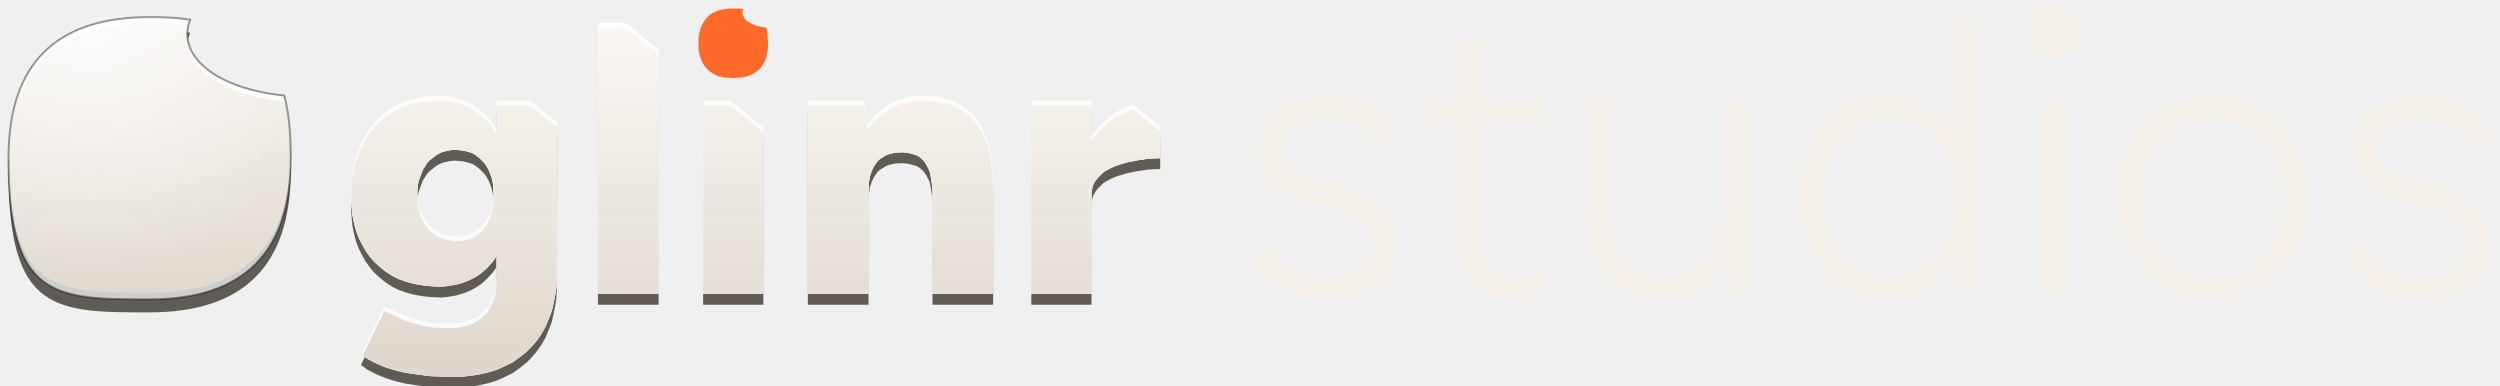
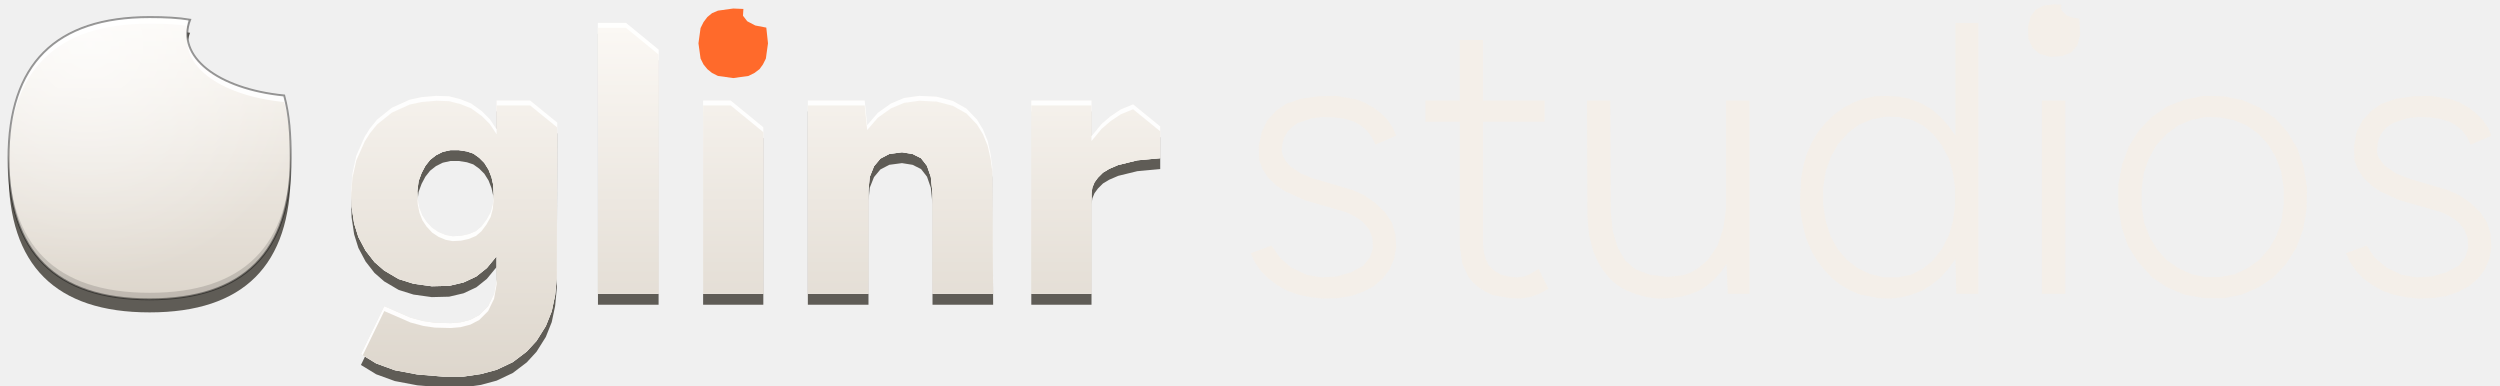
- <svg xmlns="http://www.w3.org/2000/svg" viewBox="-2 -69.31 589.59 90.85">
+ <svg xmlns="http://www.w3.org/2000/svg" role="img" viewBox="-2 -69.31 589.59 90.85">
  <defs>
-     <clipPath id="a">
-       <path d="M256 40Q40 40 40 256c0 216 72 216 216 216s216-72 216-216c0-36-2-66-10-96-102-10-166-60-144-116-18-3-38-4-62-4" />
-     </clipPath>
-     <clipPath id="b">
-       <path d="M256 50Q40 50 40 266c0 216 72 216 216 216s216-72 216-216c0-36-2-66-10-96-102-10-166-60-144-116-18-3-38-4-62-4" />
-     </clipPath>
-     <clipPath id="c">
-       <path d="M256 30Q40 30 40 246c0 216 72 216 216 216s216-72 216-216c0-36-2-66-10-96-102-10-166-60-144-116-18-3-38-4-62-4" />
-     </clipPath>
-     <clipPath id="f">
-       <path d="m23.9 19.5-2.9-.1-3.1-.4-2.8-.4-2.5-.6-2.2-.7-2.2-.9-2.1-1.1-1.5-1.1 5.5-11.3 4.2 1.9 2 .8 1.5.4 1.5.4 1.3.2 1.4.2 1.9.1h3.2l1-.2 1.2-.2 1.1-.4 1.1-.5 1-.6 1-.9.6-.6.5-.6.5-.8.3-.7L36 0l.4-1.6.2-1.8v-5.5l-1 1.4-1.3 1.4L33.1-5l-1.3.9-1.5.8-1.5.6-1.7.5-1.7.3-1.7.2-2.4-.1-2-.2-2.3-.4-1.8-.5-1.7-.6-1.6-.8-1.8-1.2-1.3-1.1-1-.9-1.1-1.3-1-1.4-.9-1.6-.8-1.6-.5-1.4-.5-1.8-.4-1.9-.2-2.1-.1-2.1v-1.8l.1-1.7.2-2.3.4-2.1.5-2 .4-.9.5-1.4 1.1-2.2L6.7-39l.8-1.1.9-1 1-.9.7-.6.7-.5 1.1-.8 1.2-.6.8-.4 1.3-.6.9-.3 1.3-.3 1.5-.3 1.4-.2 2.1-.1H24l1.4.1 1.4.3 1.3.4 1.3.4 1.2.6 1.2.8 1.3 1 1 .9.9 1 .8 1.2.8 1.2v-6.8h7.9l6.4 5.2-.1 36.5-.1 2.4-.3 1.8-.3 1.6-.5 2.2-.8 2-.6 1.5-1 1.8-1.2 1.7-1.3 1.5-1 1-1.6 1.3-1.7 1.2-1.8.9-2 .9-2 .6-1.7.4-1.7.3-2.4.3h-1.9Zm4.3-33.2 1.1-.1.7-.3.8-.2.9-.5.6-.5.7-.6.7-.7.5-.9.5-.8.5-1 .2-.8.3-1.1.1-1.1.1-1.2-.1-1.2v-1l-.2-.9-.2-.9-.3-.8-.4-1-.5-.9-.5-.7-.5-.5-.7-.7-.8-.6-.6-.4-.8-.3-.7-.2-.8-.2-1.1-.1-.9-.1-1.1.1-1 .2-.8.2-.7.3-.9.5-.6.5-.8.6-.7.7-.4.7-.6.9-.3.8-.3.8-.4 1.1-.2 1.1-.1 1.3v.7l.1 1.2.2.9.2 1.1.3.8.4 1 .5.9.5.6.5.7.8.7.8.6.7.4.7.3 1 .4.8.1.8.2h1.1ZM99.5 0H85.3v-45.6h6.5l7.7 6.3Zm77.4-37.2 1.3-1.7 1.1-1.2.9-.8 1.2-1 1.3-1 1.1-.6 1.4-.7 1.5-.5 6.4 5.2v7.5l-2.7.1-2.7.4-2.5.5-2 .6-1.1.4-1 .5-.9.5-.6.4-.7.7-.5.5-.4.5-.4.6-.3.6-.2.6-.1.7-.1.7V0h-14.2v-45.6h14.2ZM124-39.8l1.4-1.8 1.1-1.1 1.5-1.2 1.6-1 1.4-.7 1.7-.6 1.6-.3 2-.2h2l2.1.2 2 .4 1.8.6 1.7.8 1.5 1 1.3 1.2 1.2 1.4.6.9.8 1.4.6 1.5.5 1.2.4 1.7.3 1.4.2 1.5.2 1.5.1 1.7.1 2.3V0h-14.3v-23.7l-.1-1.9-.3-2-.3-1.4-.6-1.2-.6-1-.8-.8-.8-.6-1.2-.4-1.3-.3-1.2-.1-1.6.1-1.4.3-1 .4-.4.3-.7.4-.6.5-.3.4-.6.9-.5 1-.5 1.5-.2 1.3-.1 1.8V0H110v-45.6h13.4ZM60.5 0v-63.9h6.6l7.7 6.3V0Z" />
-     </clipPath>
-     <radialGradient id="e" cx=".32" cy=".16" r=".7">
-       <stop offset="0" stop-color="#fff" stop-opacity=".65" />
-       <stop offset="1" stop-color="#fff" stop-opacity="0" />
-     </radialGradient>
-     <linearGradient id="d" x1="0" x2="0" y1="0" y2="1">
+     <linearGradient id="glinr-w-f" x1="0" x2="0" y1="0" y2="1">
      <stop offset="0" stop-color="#fbf8f4" />
      <stop offset="1" stop-color="#ddd6cc" />
    </linearGradient>
+     <radialGradient id="glinr-w-s" cx=".32" cy=".16" r=".7">
+       <stop offset="0" stop-color="#fff" stop-opacity="0.65" />
+       <stop offset="1" stop-color="#fff" stop-opacity="0" />
+     </radialGradient>
+     <clipPath id="glinr-w-k">
+       <path d="M256 40C112 40 40 112 40 256S112 472 256 472 472 400 472 256C472 220 470 190 462 160C360 150 296 100 318 44C300 41 280 40 256 40Z" />
+     </clipPath>
+     <path id="glinr-w-l" d="M23.9 19.5L17.9 19.0L12.6 18.0L8.2 16.4L4.6 14.2L10.1 2.9L16.3 5.6L19.3 6.4L22.0 6.8L25.8 6.9L28.1 6.7L30.4 6.1L32.5 5.0L34.6 2.9L36.0 -0.0L36.6 -3.4L36.6 -8.9L34.3 -6.1L31.8 -4.1L28.8 -2.7L25.4 -1.9L21.3 -1.8L17.0 -2.4L13.5 -3.5L10.1 -5.5L7.8 -7.5L5.7 -10.2L4.0 -13.4L3.0 -16.6L2.4 -20.6L2.3 -24.5L2.6 -28.5L3.5 -32.6L5.5 -37.1L6.7 -39.0L8.4 -41.1L11.9 -43.9L16.1 -45.8L18.9 -46.4L22.4 -46.7L25.4 -46.6L28.1 -45.9L30.6 -44.9L33.1 -43.1L35.0 -41.2L36.6 -38.8L36.6 -45.6L44.5 -45.6L50.9 -40.4L50.8 -3.9L50.4 0.3L49.6 4.1L48.2 7.6L46.0 11.1L43.7 13.6L40.4 16.1L36.6 17.9L32.9 18.9L28.8 19.5ZM28.2 -13.7L30.0 -14.1L31.7 -14.8L33.0 -15.9L34.2 -17.5L35.2 -19.3L35.7 -21.2L35.9 -23.5L35.8 -25.7L35.4 -27.5L34.7 -29.3L33.7 -30.9L32.5 -32.1L31.1 -33.1L29.6 -33.6L27.7 -33.9L25.7 -33.9L23.9 -33.5L22.3 -32.7L20.9 -31.6L19.8 -30.2L18.9 -28.5L18.2 -26.6L17.9 -24.2L18.0 -22.3L18.4 -20.3L19.1 -18.5L20.1 -17.0L21.4 -15.6L22.9 -14.6L24.6 -13.9L26.2 -13.6ZM99.5 -0.0L85.3 -0.0L85.3 -45.6L91.8 -45.6L99.5 -39.3ZM176.9 -37.2L179.3 -40.1L181.4 -41.9L183.8 -43.5L186.7 -44.7L193.1 -39.5L193.1 -32.0L187.7 -31.5L183.2 -30.4L181.1 -29.5L179.6 -28.6L178.4 -27.4L177.6 -26.3L177.1 -25.1L176.9 -23.7L176.9 -0.0L162.7 -0.0L162.7 -45.6L176.9 -45.6ZM124.0 -39.8L126.5 -42.7L129.6 -44.9L132.7 -46.2L136.3 -46.7L140.4 -46.5L144.2 -45.5L147.4 -43.7L149.9 -41.1L151.3 -38.8L152.4 -36.1L153.1 -33.0L153.5 -30.0L153.7 -0.0L139.4 -0.0L139.4 -23.7L139.0 -27.6L138.1 -30.2L136.7 -32.0L134.7 -33.0L132.2 -33.4L129.2 -33.0L127.1 -31.9L125.6 -30.1L124.6 -27.6L124.3 -24.5L124.3 -0.0L110.0 -0.0L110.0 -45.6L123.4 -45.6ZM60.5 -0.0L60.5 -63.9L67.1 -63.9L74.8 -57.6L74.8 -0.0Z" />
+     <clipPath id="glinr-w-c">
+       <use href="#glinr-w-l" />
+     </clipPath>
  </defs>
-   <path fill="#5f5c56" d="M33.282-62.196q-33.28 0-33.28 33.28c0 33.28 11.094 33.278 33.28 33.278S66.56-6.73 66.56-28.917c0-5.546-.308-10.168-1.54-14.79-15.716-1.541-25.576-9.245-22.187-17.873-2.773-.462-5.854-.616-9.552-.616" />
-   <g clip-path="url(#a)" transform="translate(-6.16 -71.44)scale(.15407)">
-     <path fill="#fff" fill-opacity=".9" d="M0 0h512v512H0z" />
-     <g clip-path="url(#b)">
-       <path fill-opacity=".14" d="M0 0h512v512H0z" />
-       <g clip-path="url(#c)">
-         <path fill="url(#d)" d="M0 0h512v512H0z" />
-       </g>
+   <g transform="translate(-6.16 -71.44) scale(0.15407)">
+     <path d="M256 40C112 40 40 112 40 256S112 472 256 472 472 400 472 256C472 220 470 190 462 160C360 150 296 100 318 44C300 41 280 40 256 40Z" transform="translate(0 20)" fill="#5f5c56" />
+     <path d="M256 40C112 40 40 112 40 256S112 472 256 472 472 400 472 256C472 220 470 190 462 160C360 150 296 100 318 44C300 41 280 40 256 40Z" fill="url(#glinr-w-f)" />
+     <g clip-path="url(#glinr-w-k)">
+       <path d="M256 40C112 40 40 112 40 256S112 472 256 472 472 400 472 256C472 220 470 190 462 160C360 150 296 100 318 44C300 41 280 40 256 40ZM 256 50C 112 50 40 122 40 266S 112 482 256 482 472 410 472 266C 472 230 470 200 462 170C 360 160 296 110 318 54C 300 51 280 50 256 50Z" fill="#fff" fill-opacity="0.95" fill-rule="evenodd" />
+       <path d="M256 40C112 40 40 112 40 256S112 472 256 472 472 400 472 256C472 220 470 190 462 160C360 150 296 100 318 44C300 41 280 40 256 40ZM 256 30C 112 30 40 102 40 246S 112 462 256 462 472 390 472 246C 472 210 470 180 462 150C 360 140 296 90 318 34C 300 31 280 30 256 30Z" fill="#000" fill-opacity=".14" fill-rule="evenodd" />
+       <path d="M0 0h512v512H0z" fill="url(#glinr-w-s)" />
    </g>
-     <path fill="url(#e)" d="M0 0h512v512H0z" />
+     <path d="M256 40C112 40 40 112 40 256S112 472 256 472 472 400 472 256C472 220 470 190 462 160C360 150 296 100 318 44C300 41 280 40 256 40Z" fill="none" stroke="#000" stroke-opacity="0.4" stroke-width="3" />
  </g>
-   <path fill="none" stroke="#000" stroke-opacity=".4" stroke-width=".462" d="M33.282-65.277q-33.28 0-33.28 33.279C.003 1.28 11.097 1.28 33.283 1.28S66.56-9.812 66.56-31.999c0-5.546-.308-10.168-1.54-14.79-15.716-1.54-25.576-9.244-22.187-17.872-2.773-.462-5.854-.616-9.552-.616Z" />
-   <path fill="#5f5c56" d="m102.42 22.06-2.9-.1-3.1-.4-2.8-.4-2.5-.6-2.2-.7-2.2-.9-2.1-1.1-1.5-1.1 5.5-11.3 4.2 1.9 2 .8 1.5.4 1.5.4 1.3.2 1.4.2 1.9.1h3.2l1-.2 1.2-.2 1.1-.4 1.1-.5 1-.6 1-.9.6-.6.5-.6.5-.8.3-.7.6-1.4.4-1.6.2-1.8v-5.5l-1 1.4-1.3 1.4-1.2 1.1-1.3.9-1.5.8-1.5.6-1.7.5-1.7.3-1.7.2-2.4-.1-2-.2-2.3-.4-1.8-.5-1.7-.6-1.6-.8-1.8-1.2-1.3-1.1-1-.9-1.1-1.3-1-1.4-.9-1.6-.8-1.6-.5-1.4-.5-1.8-.4-1.9-.2-2.1-.1-2.1v-1.8l.1-1.7.2-2.3.4-2.1.5-2 .4-.9.5-1.4 1.1-2.2 1.2-1.9.8-1.1.9-1 1-.9.7-.6.7-.5 1.1-.8 1.2-.6.8-.4 1.3-.6.9-.3 1.3-.3 1.5-.3 1.4-.2 2.1-.1h1.6l1.4.1 1.4.3 1.3.4 1.3.4 1.2.6 1.2.8 1.3 1 1 .9.9 1 .8 1.2.8 1.2v-6.8h7.9l6.4 5.2-.1 36.5-.1 2.4-.3 1.8-.3 1.6-.5 2.2-.8 2-.6 1.5-1 1.8-1.2 1.7-1.3 1.5-1 1-1.6 1.3-1.7 1.2-1.8.9-2 .9-2 .6-1.7.4-1.7.3-2.4.3h-1.9Zm4.3-33.2 1.1-.1.7-.3.8-.2.9-.5.6-.5.7-.6.7-.7.5-.9.5-.8.5-1 .2-.8.3-1.1.1-1.1.1-1.2-.1-1.2v-1l-.2-.9-.2-.9-.3-.8-.4-1-.5-.9-.5-.7-.5-.5-.7-.7-.8-.6-.6-.4-.8-.3-.7-.2-.8-.2-1.1-.1-.9-.1-1.1.1-1 .2-.8.2-.7.3-.9.5-.6.5-.8.6-.7.7-.4.7-.6.9-.3.8-.3.8-.4 1.1-.2 1.1-.1 1.3v.7l.1 1.2.2.9.2 1.1.3.8.4 1 .5.9.5.6.5.7.8.7.8.6.7.4.7.3 1 .4.8.1.8.2h1.1Zm71.3 13.7h-14.2v-45.6h6.5l7.7 6.3Zm77.4-37.2 1.3-1.7 1.1-1.2.9-.8 1.2-1 1.3-1 1.1-.6 1.4-.7 1.5-.5 6.4 5.2v7.5l-2.7.1-2.7.4-2.5.5-2 .6-1.1.4-1 .5-.9.5-.6.4-.7.7-.5.5-.4.5-.4.6-.3.6-.2.6-.1.7-.1.7v23.7h-14.2v-45.6h14.2Zm-52.9-2.6 1.4-1.8 1.1-1.1 1.5-1.2 1.6-1 1.4-.7 1.7-.6 1.6-.3 2-.2h2l2.1.2 2 .4 1.8.6 1.7.8 1.5 1 1.3 1.2 1.2 1.4.6.9.8 1.4.6 1.5.5 1.2.4 1.7.3 1.4.2 1.5.2 1.5.1 1.7.1 2.3v26h-14.3v-23.7l-.1-1.9-.3-2-.3-1.4-.6-1.2-.6-1-.8-.8-.8-.6-1.2-.4-1.3-.3-1.2-.1-1.6.1-1.4.3-1 .4-.4.3-.7.4-.6.5-.3.4-.6.9-.5 1-.5 1.5-.2 1.3-.1 1.8v24.5h-14.3v-45.6h13.4Zm-63.5 39.8v-63.9h6.6l7.7 6.3v57.6Z" />
-   <path fill="url(#d)" d="m23.9 19.5-2.9-.1-3.1-.4-2.8-.4-2.5-.6-2.2-.7-2.2-.9-2.1-1.1-1.5-1.1 5.5-11.3 4.2 1.9 2 .8 1.5.4 1.5.4 1.3.2 1.4.2 1.9.1h3.2l1-.2 1.2-.2 1.1-.4 1.1-.5 1-.6 1-.9.6-.6.5-.6.5-.8.3-.7L36 0l.4-1.6.2-1.8v-5.5l-1 1.4-1.3 1.4L33.1-5l-1.3.9-1.5.8-1.5.6-1.7.5-1.7.3-1.7.2-2.4-.1-2-.2-2.3-.4-1.8-.5-1.7-.6-1.6-.8-1.8-1.2-1.3-1.1-1-.9-1.1-1.3-1-1.4-.9-1.6-.8-1.6-.5-1.4-.5-1.8-.4-1.9-.2-2.1-.1-2.1v-1.8l.1-1.7.2-2.3.4-2.1.5-2 .4-.9.5-1.4 1.1-2.2L6.7-39l.8-1.1.9-1 1-.9.7-.6.7-.5 1.1-.8 1.2-.6.8-.4 1.3-.6.9-.3 1.3-.3 1.5-.3 1.4-.2 2.1-.1H24l1.4.1 1.4.3 1.3.4 1.3.4 1.2.6 1.2.8 1.3 1 1 .9.9 1 .8 1.2.8 1.2v-6.8h7.9l6.4 5.2-.1 36.5-.1 2.4-.3 1.8-.3 1.6-.5 2.2-.8 2-.6 1.5-1 1.8-1.2 1.7-1.3 1.5-1 1-1.6 1.3-1.7 1.2-1.8.9-2 .9-2 .6-1.7.4-1.7.3-2.4.3h-1.9Zm4.3-33.2 1.1-.1.7-.3.8-.2.9-.5.6-.5.7-.6.7-.7.5-.9.5-.8.5-1 .2-.8.3-1.1.1-1.1.1-1.2-.1-1.2v-1l-.2-.9-.2-.9-.3-.8-.4-1-.5-.9-.5-.7-.5-.5-.7-.7-.8-.6-.6-.4-.8-.3-.7-.2-.8-.2-1.1-.1-.9-.1-1.1.1-1 .2-.8.2-.7.3-.9.5-.6.5-.8.6-.7.7-.4.7-.6.9-.3.8-.3.8-.4 1.1-.2 1.1-.1 1.3v.7l.1 1.2.2.9.2 1.1.3.8.4 1 .5.9.5.6.5.7.8.7.8.6.7.4.7.3 1 .4.8.1.8.2h1.1ZM99.5 0H85.3v-45.6h6.5l7.7 6.3Zm77.4-37.2 1.3-1.7 1.1-1.2.9-.8 1.2-1 1.3-1 1.1-.6 1.4-.7 1.5-.5 6.4 5.2v7.5l-2.7.1-2.7.4-2.5.5-2 .6-1.1.4-1 .5-.9.5-.6.4-.7.7-.5.5-.4.5-.4.6-.3.6-.2.6-.1.7-.1.7V0h-14.2v-45.6h14.2ZM124-39.8l1.4-1.8 1.1-1.1 1.5-1.2 1.6-1 1.4-.7 1.7-.6 1.6-.3 2-.2h2l2.1.2 2 .4 1.8.6 1.7.8 1.5 1 1.3 1.2 1.2 1.4.6.9.8 1.4.6 1.5.5 1.2.4 1.7.3 1.4.2 1.5.2 1.5.1 1.7.1 2.3V0h-14.3v-23.7l-.1-1.9-.3-2-.3-1.4-.6-1.2-.6-1-.8-.8-.8-.6-1.2-.4-1.3-.3-1.2-.1-1.6.1-1.4.3-1 .4-.4.3-.7.4-.6.5-.3.4-.6.9-.5 1-.5 1.5-.2 1.3-.1 1.8V0H110v-45.6h13.4ZM60.5 0v-63.9h6.6l7.7 6.3V0Z" transform="translate(78.52)" />
-   <g clip-path="url(#f)" transform="translate(78.52)">
-     <path fill="#fff" fill-opacity=".9" d="M-10-90h520V50H-10z" />
-     <path fill="url(#d)" d="m23.9 19.5-2.9-.1-3.1-.4-2.8-.4-2.5-.6-2.2-.7-2.2-.9-2.1-1.1-1.5-1.1 5.5-11.3 4.2 1.9 2 .8 1.5.4 1.5.4 1.3.2 1.4.2 1.9.1h3.2l1-.2 1.2-.2 1.1-.4 1.1-.5 1-.6 1-.9.6-.6.5-.6.5-.8.3-.7L36 0l.4-1.6.2-1.8v-5.5l-1 1.4-1.3 1.4L33.1-5l-1.3.9-1.5.8-1.5.6-1.7.5-1.7.3-1.7.2-2.4-.1-2-.2-2.3-.4-1.8-.5-1.7-.6-1.6-.8-1.8-1.2-1.3-1.1-1-.9-1.1-1.3-1-1.4-.9-1.6-.8-1.6-.5-1.4-.5-1.8-.4-1.9-.2-2.1-.1-2.1v-1.8l.1-1.7.2-2.3.4-2.1.5-2 .4-.9.5-1.4 1.1-2.2L6.7-39l.8-1.1.9-1 1-.9.7-.6.7-.5 1.1-.8 1.2-.6.8-.4 1.3-.6.9-.3 1.3-.3 1.5-.3 1.4-.2 2.1-.1H24l1.4.1 1.4.3 1.3.4 1.3.4 1.2.6 1.2.8 1.3 1 1 .9.9 1 .8 1.2.8 1.2v-6.8h7.9l6.4 5.2-.1 36.5-.1 2.4-.3 1.8-.3 1.6-.5 2.2-.8 2-.6 1.5-1 1.8-1.2 1.7-1.3 1.5-1 1-1.6 1.3-1.7 1.2-1.8.9-2 .9-2 .6-1.7.4-1.7.3-2.4.3h-1.9Zm4.3-33.2 1.1-.1.7-.3.8-.2.9-.5.6-.5.7-.6.7-.7.5-.9.5-.8.5-1 .2-.8.3-1.1.1-1.1.1-1.2-.1-1.2v-1l-.2-.9-.2-.9-.3-.8-.4-1-.5-.9-.5-.7-.5-.5-.7-.7-.8-.6-.6-.4-.8-.3-.7-.2-.8-.2-1.1-.1-.9-.1-1.1.1-1 .2-.8.2-.7.3-.9.5-.6.5-.8.6-.7.7-.4.7-.6.9-.3.8-.3.8-.4 1.1-.2 1.1-.1 1.3v.7l.1 1.2.2.9.2 1.1.3.8.4 1 .5.9.5.6.5.7.8.7.8.6.7.4.7.3 1 .4.8.1.8.2h1.1ZM99.5 0H85.3v-45.6h6.5l7.7 6.3Zm77.4-37.2 1.3-1.7 1.1-1.2.9-.8 1.2-1 1.3-1 1.1-.6 1.4-.7 1.5-.5 6.4 5.2v7.5l-2.7.1-2.7.4-2.5.5-2 .6-1.1.4-1 .5-.9.5-.6.4-.7.7-.5.5-.4.5-.4.6-.3.6-.2.6-.1.7-.1.7V0h-14.2v-45.6h14.2ZM124-39.8l1.4-1.8 1.1-1.1 1.5-1.2 1.6-1 1.4-.7 1.7-.6 1.6-.3 2-.2h2l2.1.2 2 .4 1.8.6 1.7.8 1.5 1 1.3 1.2 1.2 1.4.6.9.8 1.4.6 1.5.5 1.2.4 1.7.3 1.4.2 1.5.2 1.5.1 1.7.1 2.3V0h-14.3v-23.7l-.1-1.9-.3-2-.3-1.4-.6-1.2-.6-1-.8-.8-.8-.6-1.2-.4-1.3-.3-1.2-.1-1.6.1-1.4.3-1 .4-.4.3-.7.4-.6.5-.3.4-.6.9-.5 1-.5 1.5-.2 1.3-.1 1.8V0H110v-45.6h13.4ZM60.5 0v-63.9h6.6l7.7 6.3V0Z" transform="translate(0 1.15)" />
+   <g transform="translate(78.52 0)">
+     <use href="#glinr-w-l" transform="translate(0 2.56)" fill="#5f5c56" />
+     <use href="#glinr-w-l" fill="url(#glinr-w-f)" />
+     <g clip-path="url(#glinr-w-c)">
+       <rect x="-10" y="-90" width="520" height="140" fill="#fff" fill-opacity="0.95" />
+       <use href="#glinr-w-l" transform="translate(0 1.15)" fill="url(#glinr-w-f)" />
+     </g>
+     <path d="M92.4 -67.3L88.8 -66.8L87.4 -66.2L86.3 -65.3L85.4 -64.1L84.7 -62.7L84.2 -59.1L84.7 -55.5L85.4 -54.1L86.3 -53.0L87.4 -52.1L88.8 -51.4L92.4 -50.9L96.0 -51.4L97.4 -52.1L98.6 -53.0L99.4 -54.1L100.1 -55.5L100.6 -59.1L100.2 -62.8L97.6 -63.3L95.7 -64.3L94.7 -65.6L94.8 -67.2Z" fill="#ff6a2b" />
  </g>
-   <path fill="#ff6a2b" d="M170.92-67.3h-1l-.9.1-.9.2-.8.2-.7.3-.7.3-.6.5-.5.4-.5.6-.4.6-.4.7-.3.7-.2.8-.2.9-.1.9v2l.1.9.2.9.2.8.3.7.4.7.4.6.5.5.5.5.6.4.7.4.7.3.8.2.9.2h.9l1 .1 1-.1h.9l.9-.2.8-.2.7-.3.7-.4.6-.4.6-.5.4-.5.4-.6.4-.7.3-.7.2-.8.2-.9.1-.9v-1l-.1-2-.1-.9-.2-.8-1.4-.2-1.2-.3-1-.5-.9-.5-.6-.6-.4-.7-.1-.4v-.8l.2-.4-1.1-.1Z" />
-   <path fill="#f4efe9" d="m388.97 1.1-1.2-.1-1.2-.2-1.6-.3-1.1-.4-1.1-.3-1.4-.7-1-.5-1-.7-.9-.7-.8-.8-.8-.8-.7-1-.7-1-.6-1.1-.6-1.2-.5-1.3-.5-1.8-.5-2-.3-2.2-.1-2.3-.1-1.9v-25.4h5.5v23.3l.1 3 .2 2.7.3 1.9.5 2.1.7 1.8.8 1.6.9 1.3.6.6.7.6 1.1.9.8.4.8.3 1.1.4.8.2 2 .4 2.1.1 1.1-.1 1-.1 1.5-.2.9-.3.9-.3.8-.4.8-.5 1.2-.8.7-.6.6-.7.7-.8.6-.8.5-.9.5-.9.4-1 .4-1.1.6-2.2.4-2.4.2-2v-25.5h5.5V0h-5.1l-.3-7.1-.6.9-.6.9-.7.9-1 1-1.1.9-.8.7-.9.6-.9.5-1 .5-1.1.3-1 .4-1.1.2-1.2.2-1.2.1-1.2.1Zm-79 0-1.2-.1-1.6-.2-1.5-.2-1.4-.4-1.3-.4-1.3-.5-1.4-.7-1.1-.7-1-.7-1.1-.9-.9-.8-.9-1-.7-1.1-.7-1-.4-.9-.5-1.1 4.9-1.8.5.8.4.8.6.7.6.7 1.1 1.1.7.6.8.5.9.5.9.5.9.4.9.3.9.2.9.2 1.6.2 1.9-.1 1.8-.1 1.8-.4 1.6-.6 1.5-.7.8-.5.5-.3.5-.4.5-.7.6-.9.5-1 .2-1.1.1-1.2-.2-1.3-.4-1.2-.4-.8-.8-1-.7-.8-.9-.7-1-.6-.9-.4-1.2-.6-1.4-.5-1.1-.3-5.3-1.4-1.9-.6-1.4-.5-1.3-.6-1.9-1-1.1-.7-1-.7-.8-.7-1.1-1.1-.6-.8-.7-1.2-.4-.9-.4-1.2-.1-.6-.1-1 .1-1.8.3-2 .4-1.3.3-.8.3-.8.7-1.1.8-1.1.6-.6.7-.6 1.1-.9 1.2-.7 1.4-.6 1-.3 1-.3 2.3-.4 1.9-.2 1.9-.1h2.3l1.3.1 1.2.2 1.1.2 1.1.3 1.1.4 1 .4 1 .5 1.1.7 1 .7.8.7.7.7.7.7.6.8.7 1.1.4.9.4 1-4.9 2.1-.4-.9-.4-.8-.5-.7-.7-.9-.5-.6-.9-.6-.7-.4-.9-.5-1.1-.4-1.1-.3-1-.2-1.3-.1-1.4-.1h-1.6l-1.1.1-1.4.2-1 .2-.9.3-1.4.6-.8.5-.6.5-.5.4-.5.6-.4.6-.4.8-.3.7-.1.6-.1.8-.1 1.1.1.7.2.5.3.6.3.5.4.5.6.7 1.2.9 1.4.9 1.4.7 1.6.5 1.5.4 5 1.3 1.4.5 1.3.5 1.6.6 1.1.6 1.4.9 1.2.9 1.3 1.1 1.1 1.2.9 1.3.7 1.1.5 1.4.3 1.3.2 1.5v1.6l-.2 1.6-.3 1.2-.4 1.1-.7 1.4-.6 1-1 1.1-1.1 1-1 .8-1.3.8-1.2.5-1.2.5-1.6.5-1.4.3-1.8.2-1.8.1ZM485.07 0h-5.5v-45.6h5.5Zm33.8 1.1-2.1-.2-1.5-.2-2-.5-1-.3-1.3-.5-1.8-.9-1.7-1-1.2-.8-.7-.6-1.1-1-.7-.7-.6-.7-.9-1.2-.6-.8-.8-1.2-1-1.8-.6-1.4-.3-1-.6-2-.5-2.1-.3-2.7-.1-2.3.1-2.9.4-2.7.5-2.1.4-1.5.4-.9.8-1.9 1-1.8.5-.8.9-1.2.9-1.1.7-.7 1.4-1.3 1.1-.9.8-.6 1.7-1 .9-.4 1.3-.6 1.9-.6 1.4-.4 1-.2 2.1-.3h2.6l2.2.1 2 .3 1 .2 1.4.4 1.9.7 1.3.6.9.5 1.7 1 1.1.9.8.6 1.3 1.4 1 1 .6.8.8 1.2.5.9 1 1.8.6 1.4.3.9.6 2 .4 1.6.1 1.1.3 2.2.1 2.9-.2 2.2-.3 2.7-.5 2.1-.5 1.5-.3 1-.8 1.8-1 1.8-.8 1.2-.6.8-1.2 1.5-1.1 1-.7.7-.7.6-1.2.8-1.7 1-.8.5-1.4.6-1.8.6-2 .5-2 .3-2.1.1Zm2.7-5.1 1.5-.2 1.9-.4 1.4-.5 1.6-.9 1.3-.8 1.4-1.1 1.3-1.3 1.2-1.5 1-1.6.7-1.4.6-1.5.6-2 .3-1.6.2-2.2.1-2.3-.1-1.8-.2-1.7-.4-2.1-.5-1.5-.8-1.9-.7-1.4-1.1-1.6-1.2-1.4-1-1-1.5-1.2-1.3-.8-1.3-.7-1.8-.6-1.5-.4-1.5-.2-1.6-.1h-2l-1.6.2-1.8.5-1.4.5-1.7.8-1.2.8-1.5 1.2-1.3 1.3-1.2 1.4-1 1.7-.7 1.4-.6 1.5-.6 1.9-.3 1.7-.2 2.2-.1 2.2.1 1.8.3 2.2.3 1.6.7 2 .6 1.4.8 1.4 1 1.6 1 1.2 1.3 1.3 1.5 1.1 1.3.8 1.3.7 1.8.7 1.4.3 1.6.3 1.6.1Zm46.7 5.1-1.3-.1-1.5-.2-1.5-.2-1.4-.4-1.4-.4-1.2-.5-1.5-.7-1-.7-1.3-.8-.9-.8-.8-.8-.9-1-.8-1.1-.6-1-.6-1.1-.3-.9 4.9-1.8.4.8.5.8.9 1.2.7.7.7.6.7.6.8.5.9.5.8.5.9.4.9.3 1.6.3.9.2 1 .1 1.8-.1 1.9-.1 1.8-.4 1.6-.6 1.5-.7.8-.5.5-.3.8-.9.4-.4.4-.7.5-1 .2-1.1v-1.2l-.1-1.3-.4-1.2-.4-.8-.8-1-.7-.8-.9-.7-1-.6-1.2-.6-.9-.4-1.4-.5-1.1-.3-5.3-1.4-2-.6-2.2-.9-1.2-.6-1.2-.6-1-.7-1-.7-.9-.7-1-1.1-.8-1.1-.5-.9-.5-1.2-.3-.9-.1-.6-.1-1 .1-1.8.3-2 .3-1.3.4-.8.3-.8.7-1.1.8-1.1.6-.6.7-.6 1.1-.9 1.2-.7 1.4-.6 1-.3 1-.3 2.3-.4 1.8-.2 2-.1h2.3l1.3.1 1.1.2 1.2.2 1.1.3 1.1.4 1 .4.9.5 1.2.7.8.5 1 .9.7.7.7.7.6.8.7 1.1.4.9.4 1-4.9 2.1-.4-.9-.4-.8-.5-.7-.7-.9-.6-.6-.8-.6-.7-.4-.9-.5-1.1-.4-1.2-.3-.9-.2-1.3-.1-1.4-.1h-1.6l-1.1.1-1.4.2-1.6.4-.9.3-.8.4-.8.5-.7.5-.6.6-.3.4-.5.6-.2.5-.3.8-.2.8-.2.8v1.1l.1.7.1.5.3.5.4.6.5.7.5.5 1.1.9 1.5.9 1.4.7 1.6.5 1.4.4 5.1 1.3 1.4.5 1.3.5 1.2.5 1.5.7 1.4.9 1.2.9 1.3 1.1 1.1 1.2.9 1.3.7 1.1.5 1.4.3 1.3.2 1.5v1.6l-.2 1.2-.3 1.6-.4 1.1-.7 1.4-.7 1-.9 1.1-1.1 1-1 .8-1.3.8-1.2.5-1.5.6-1.3.4-1.8.3-1.4.2-1.9.1ZM354.17 1l-1.9-.2-1.3-.3-.9-.2-.8-.3-1.1-.6-1.4-.9-.9-.7-.6-.6-1-1.3-.8-1.4-.6-1.6-.4-1.7-.1-1.4-.1-1v-29.4h-8.1v-5h8.1v-14.3h5.5v14.3h14.5v5h-14.5v30.1l.2.8.2.8.2.7.3.7.5.8.5.5.7.7.9.5.6.4 1 .3.8.2 1.1.1 1 .1.9-.1.8-.1.7-.2.7-.4.9-.5 1.1-.7 2.3 4.7-1.2.7-1 .5-1 .4-.9.3-1.1.2-1.3.2h-1Zm86.9 0-1.4-.2-.9-.1-1.4-.4-.9-.2-1.2-.5-.9-.4-1.2-.7-1.2-.7-.7-.6-1.1-.8-1-1-.9-1-1.5-1.9-.7-1.2-.8-1.3-.6-1.4-.6-1.4-.7-2.4-.4-1.6-.2-1.6-.3-2.7v-3.5l.3-2.7.2-1.6.4-1.6.7-2.4.6-1.4.6-1.4.8-1.3.7-1.2.9-1.1.9-1.1.9-1 1.1-.9 1.1-.9 1.1-.7 1.2-.7 1.3-.6.8-.3 1.3-.5 1.4-.3 1.4-.3 1.4-.1h3.2l1.2.2 1.3.2 1.1.3 1.2.4 1.4.6 1.1.6 1.4.8.9.7 1.2 1.1.9.8 1 1.3.8 1 .9 1.4v-26.6h5.4V0h-5.2l-.2-8.3-.9 1.4-.8 1-1 1.2-.9.9-.9.8-1.2.9-1 .7-1.1.6-1.1.5-1.5.5-1.1.4-1.2.2-1.3.2-1.2.1h-1.4Zm4.5-4.9 1.7-.3 1.4-.3 1.2-.5 1.5-.9 1.1-.8 1.3-1.1 1.2-1.3 1-1.5.9-1.7.7-1.4.6-1.9.4-1.5.4-2.1.1-1.7.1-2.4-.1-1.8-.2-1.7-.3-1.7-.5-2-.5-1.5-.7-1.4-.9-1.6-.8-1.2-1.2-1.4-1.2-1.2-1.1-.8-1.5-.9-1.2-.5-1.4-.4-1.7-.3-1.4-.1h-1.6l-1.8.3-1.5.3-1.3.5-1.7.7-1.2.8-1.4 1.1-1.3 1.3-1.2 1.5-1 1.6-.7 1.4-.7 1.8-.5 1.6-.4 2.1-.2 1.7-.1 2.3.1 1.8.2 2.2.4 1.6.5 2 .6 1.5.7 1.4 1 1.7 1.1 1.5 1 1 1.4 1.2 1.2.8 1.3.7 1.6.7 1.8.5 1.5.3 1.5.1Zm37-64.4h.9l.7.1v.3l-.1.4.1.3.1.4.4.5.7.6.7.3.6.2.9.2.8.1.1.8.1.9.1 1.1-.1.9-.2 1.4-.4 1.1-.3.5-.3.5-.4.4-.4.3-.5.3-.5.3-1.2.3-1.4.2h-1.5l-1.3-.2-1.1-.5-.5-.2-.5-.4-.4-.3-.3-.5-.3-.4-.3-.6-.4-1.1-.1-1.4V-63l.2-1.2.4-1.2.5-.8.3-.5.4-.3.8-.6 1.1-.4 1.2-.2Z" />
+   <path d="M100.1 1.1L97.7 0.8L95.0 0.1L92.5 -0.9L90.5 -2.1L88.8 -3.6L87.3 -5.4L86.0 -7.5L84.9 -10.0L83.9 -13.8L83.5 -18.3L83.4 -45.6L88.9 -45.6L89.0 -19.3L89.5 -14.7L90.7 -10.8L92.4 -7.9L94.8 -5.8L98.3 -4.5L102.4 -4.0L106.0 -4.4L107.8 -5.0L109.4 -5.9L111.9 -8.0L114.2 -11.4L115.6 -15.7L116.2 -20.1L116.2 -45.6L121.7 -45.6L121.7 -0.0L116.6 -0.0L116.3 -7.1L115.1 -5.3L113.4 -3.4L111.5 -1.8L109.7 -0.7L107.6 0.1L105.5 0.7L103.1 1.0ZM21.1 1.1L18.3 0.8L15.4 0.2L12.8 -0.7L10.3 -2.1L8.2 -3.7L6.4 -5.5L5.0 -7.6L4.1 -9.6L9.0 -11.4L11.1 -8.4L13.7 -6.2L17.3 -4.5L20.7 -3.9L24.4 -4.1L27.8 -5.1L30.6 -6.6L32.2 -8.6L32.9 -10.7L32.8 -13.2L32.0 -15.2L30.5 -17.0L28.6 -18.3L26.5 -19.3L16.8 -22.1L12.2 -24.2L10.1 -25.6L8.2 -27.4L6.9 -29.4L6.1 -31.5L6.0 -34.9L6.7 -38.2L8.0 -40.9L10.1 -43.2L12.4 -44.8L15.8 -46.0L20.0 -46.6L24.2 -46.7L28.9 -45.9L31.0 -45.1L33.1 -43.9L34.9 -42.5L36.3 -41.1L37.6 -39.2L38.4 -37.3L33.5 -35.2L32.7 -36.9L31.5 -38.5L30.1 -39.7L28.5 -40.6L26.3 -41.3L24.0 -41.6L21.0 -41.7L18.5 -41.4L15.2 -40.3L13.8 -39.3L12.8 -38.3L12.0 -36.9L11.6 -35.6L11.4 -33.7L11.7 -32.5L12.3 -31.4L13.3 -30.2L15.9 -28.4L18.9 -27.2L28.1 -24.5L30.8 -23.3L33.4 -21.5L35.8 -19.2L37.4 -16.8L38.2 -14.1L38.4 -11.0L37.9 -8.2L36.8 -5.7L35.2 -3.6L33.1 -1.8L30.6 -0.5L27.8 0.5L24.6 1.0ZM196.2 -0.0L190.7 -0.0L190.7 -45.6L196.2 -45.6ZM228.9 1.0L224.4 0.2L220.3 -1.5L216.7 -3.9L213.4 -7.5L211.0 -11.3L209.5 -15.7L208.7 -20.5L208.7 -25.7L209.6 -30.5L211.2 -34.8L213.6 -38.6L216.6 -41.7L220.2 -44.2L224.3 -45.8L228.8 -46.7L233.6 -46.6L238.0 -45.7L242.1 -43.9L245.7 -41.4L248.6 -38.2L250.9 -34.3L252.4 -30.0L253.2 -25.1L253.1 -20.0L252.3 -15.2L250.7 -10.9L248.3 -7.1L245.3 -3.9L241.7 -1.5L237.7 0.2L233.7 1.0ZM232.7 -4.0L236.1 -4.6L239.1 -6.0L241.8 -7.9L244.3 -10.7L246.0 -13.7L247.2 -17.2L247.7 -21.0L247.7 -25.1L247.1 -28.9L245.8 -32.3L244.0 -35.3L241.8 -37.7L239.0 -39.7L235.9 -41.0L232.9 -41.6L229.3 -41.7L225.9 -41.0L222.8 -39.7L220.1 -37.7L217.6 -35.0L215.9 -31.9L214.7 -28.5L214.2 -24.6L214.2 -20.6L214.8 -16.8L216.1 -13.4L217.9 -10.4L220.2 -7.9L223.0 -6.0L226.1 -4.6L229.1 -4.0ZM279.4 1.1L276.6 0.8L273.7 0.2L271.1 -0.7L268.6 -2.1L266.4 -3.7L264.7 -5.5L263.3 -7.6L262.4 -9.6L267.3 -11.4L269.1 -8.6L272.0 -6.2L275.5 -4.5L279.0 -3.9L282.7 -4.1L286.1 -5.1L288.9 -6.6L290.5 -8.6L291.2 -10.7L291.1 -13.2L290.3 -15.2L288.8 -17.0L286.9 -18.3L284.8 -19.3L275.0 -22.1L270.4 -24.2L268.4 -25.6L266.5 -27.4L265.2 -29.4L264.4 -31.5L264.3 -34.9L264.9 -38.2L266.3 -40.9L268.4 -43.2L270.7 -44.8L274.1 -46.0L278.2 -46.6L282.5 -46.7L287.2 -45.9L289.3 -45.1L291.4 -43.9L293.2 -42.5L294.6 -41.1L295.9 -39.2L296.7 -37.3L291.8 -35.2L291.0 -36.9L289.8 -38.5L288.4 -39.7L286.8 -40.6L284.5 -41.3L282.3 -41.6L279.3 -41.7L276.8 -41.4L273.5 -40.3L272.0 -39.3L271.1 -38.3L270.4 -37.2L269.9 -35.6L269.7 -33.7L269.9 -32.5L270.6 -31.4L271.6 -30.2L274.2 -28.4L277.2 -27.2L286.4 -24.5L289.1 -23.3L291.7 -21.5L294.1 -19.2L295.7 -16.8L296.5 -14.1L296.7 -11.0L296.2 -8.2L295.1 -5.7L293.5 -3.6L291.4 -1.8L288.9 -0.5L286.1 0.5L282.9 1.0ZM65.3 1.0L61.2 0.3L59.3 -0.6L57.9 -1.5L56.4 -2.8L55.4 -4.1L54.0 -7.1L53.4 -11.2L53.4 -40.6L45.3 -40.6L45.3 -45.6L53.4 -45.6L53.4 -59.9L58.9 -59.9L58.9 -45.6L73.4 -45.6L73.4 -40.6L58.9 -40.6L58.9 -11.4L59.1 -9.7L59.5 -8.2L60.3 -6.7L61.5 -5.5L63.0 -4.6L64.8 -4.1L66.9 -3.9L68.6 -4.1L70.0 -4.7L72.0 -5.9L74.3 -1.2L72.1 0.0L70.2 0.7L67.8 1.1ZM152.2 1.0L147.6 0.1L145.5 -0.8L143.1 -2.2L141.3 -3.6L139.4 -5.6L137.9 -7.5L136.4 -10.0L135.2 -12.8L134.5 -15.2L133.9 -18.4L133.6 -21.1L133.9 -27.3L134.5 -30.5L135.2 -32.9L136.4 -35.7L137.9 -38.2L139.7 -40.4L141.7 -42.3L143.9 -43.9L146.4 -45.2L148.5 -46.0L151.3 -46.6L154.2 -46.7L157.1 -46.5L159.5 -46.0L162.1 -45.0L164.6 -43.6L166.7 -41.8L168.6 -39.7L170.3 -37.3L170.3 -63.9L175.7 -63.9L175.7 -0.0L170.5 -0.0L170.3 -8.3L168.6 -5.9L166.7 -3.8L164.6 -2.1L162.5 -0.8L159.9 0.2L157.6 0.8L155.1 1.1ZM156.7 -3.9L159.8 -4.5L162.5 -5.9L164.9 -7.8L167.1 -10.6L168.7 -13.7L169.7 -17.1L170.2 -20.9L170.2 -25.1L169.7 -28.5L168.7 -32.0L167.1 -35.0L165.1 -37.6L162.8 -39.6L160.1 -41.0L157.0 -41.7L154.0 -41.8L150.7 -41.2L147.7 -40.0L145.1 -38.1L142.6 -35.3L140.9 -32.3L139.7 -28.9L139.1 -25.1L139.1 -21.0L139.7 -17.2L140.8 -13.7L142.5 -10.6L144.6 -8.1L147.2 -6.1L150.1 -4.7L153.4 -3.9ZM193.7 -68.3L195.3 -68.2L195.2 -67.5L195.4 -66.8L196.5 -65.7L197.8 -65.2L199.5 -64.9L199.7 -61.2L199.1 -58.7L197.7 -57.0L195.5 -56.1L192.6 -55.9L190.2 -56.6L188.5 -58.0L187.5 -60.1L187.4 -63.0L188.0 -65.4L189.2 -67.0L191.1 -68.0Z" transform="translate(288.87 0)" fill="#f4efe9" />
</svg>
